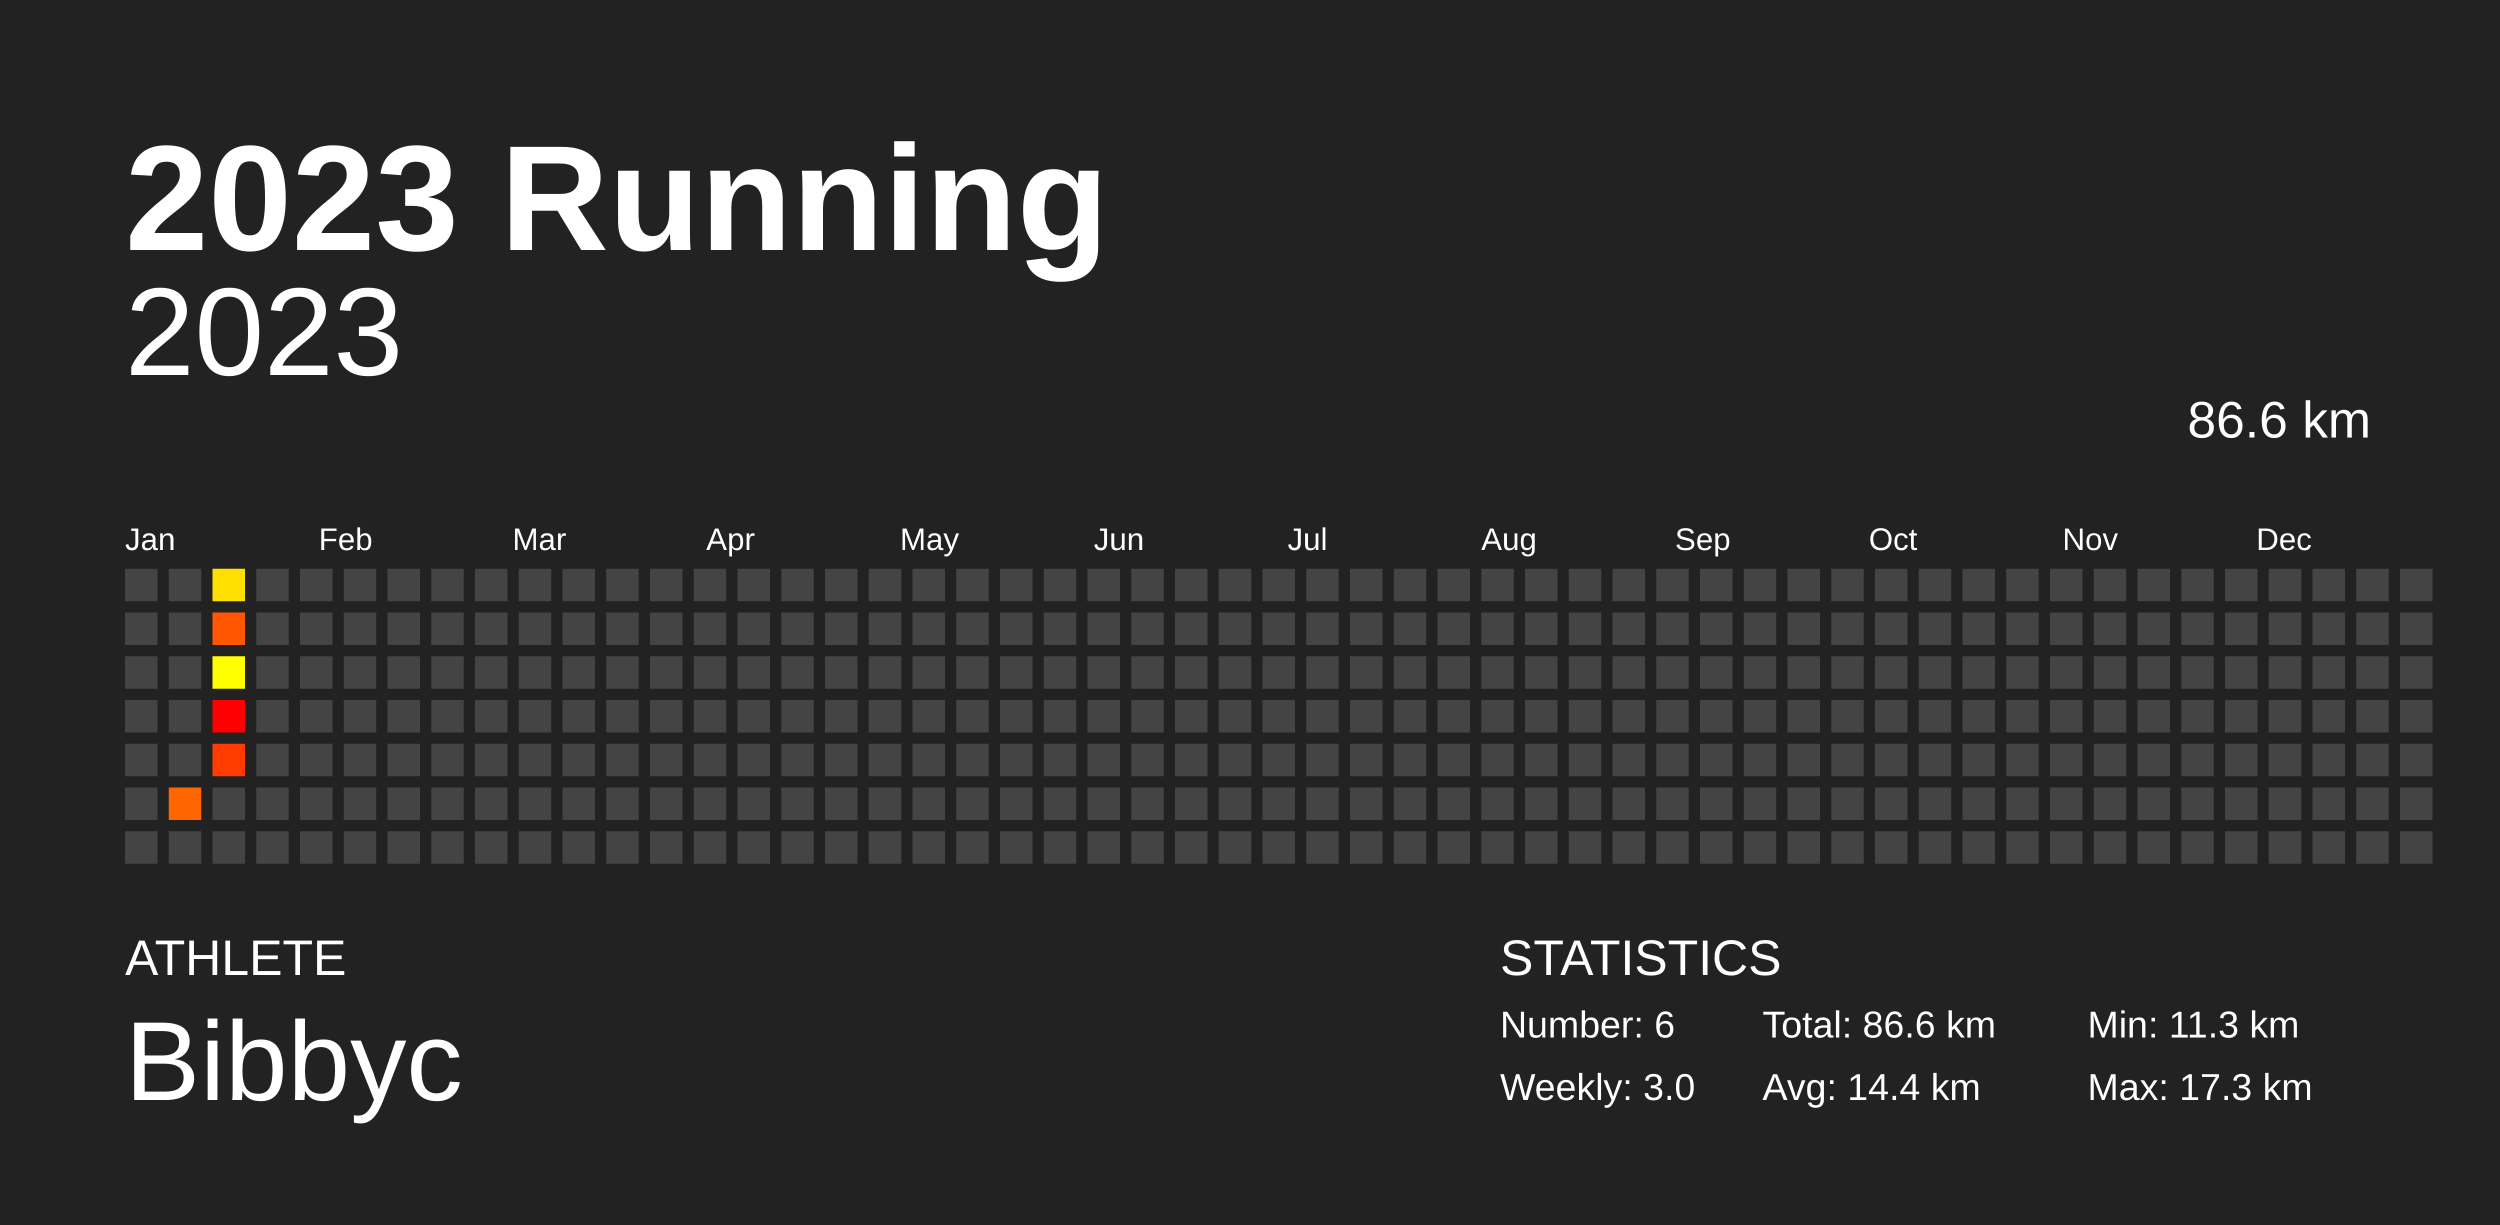
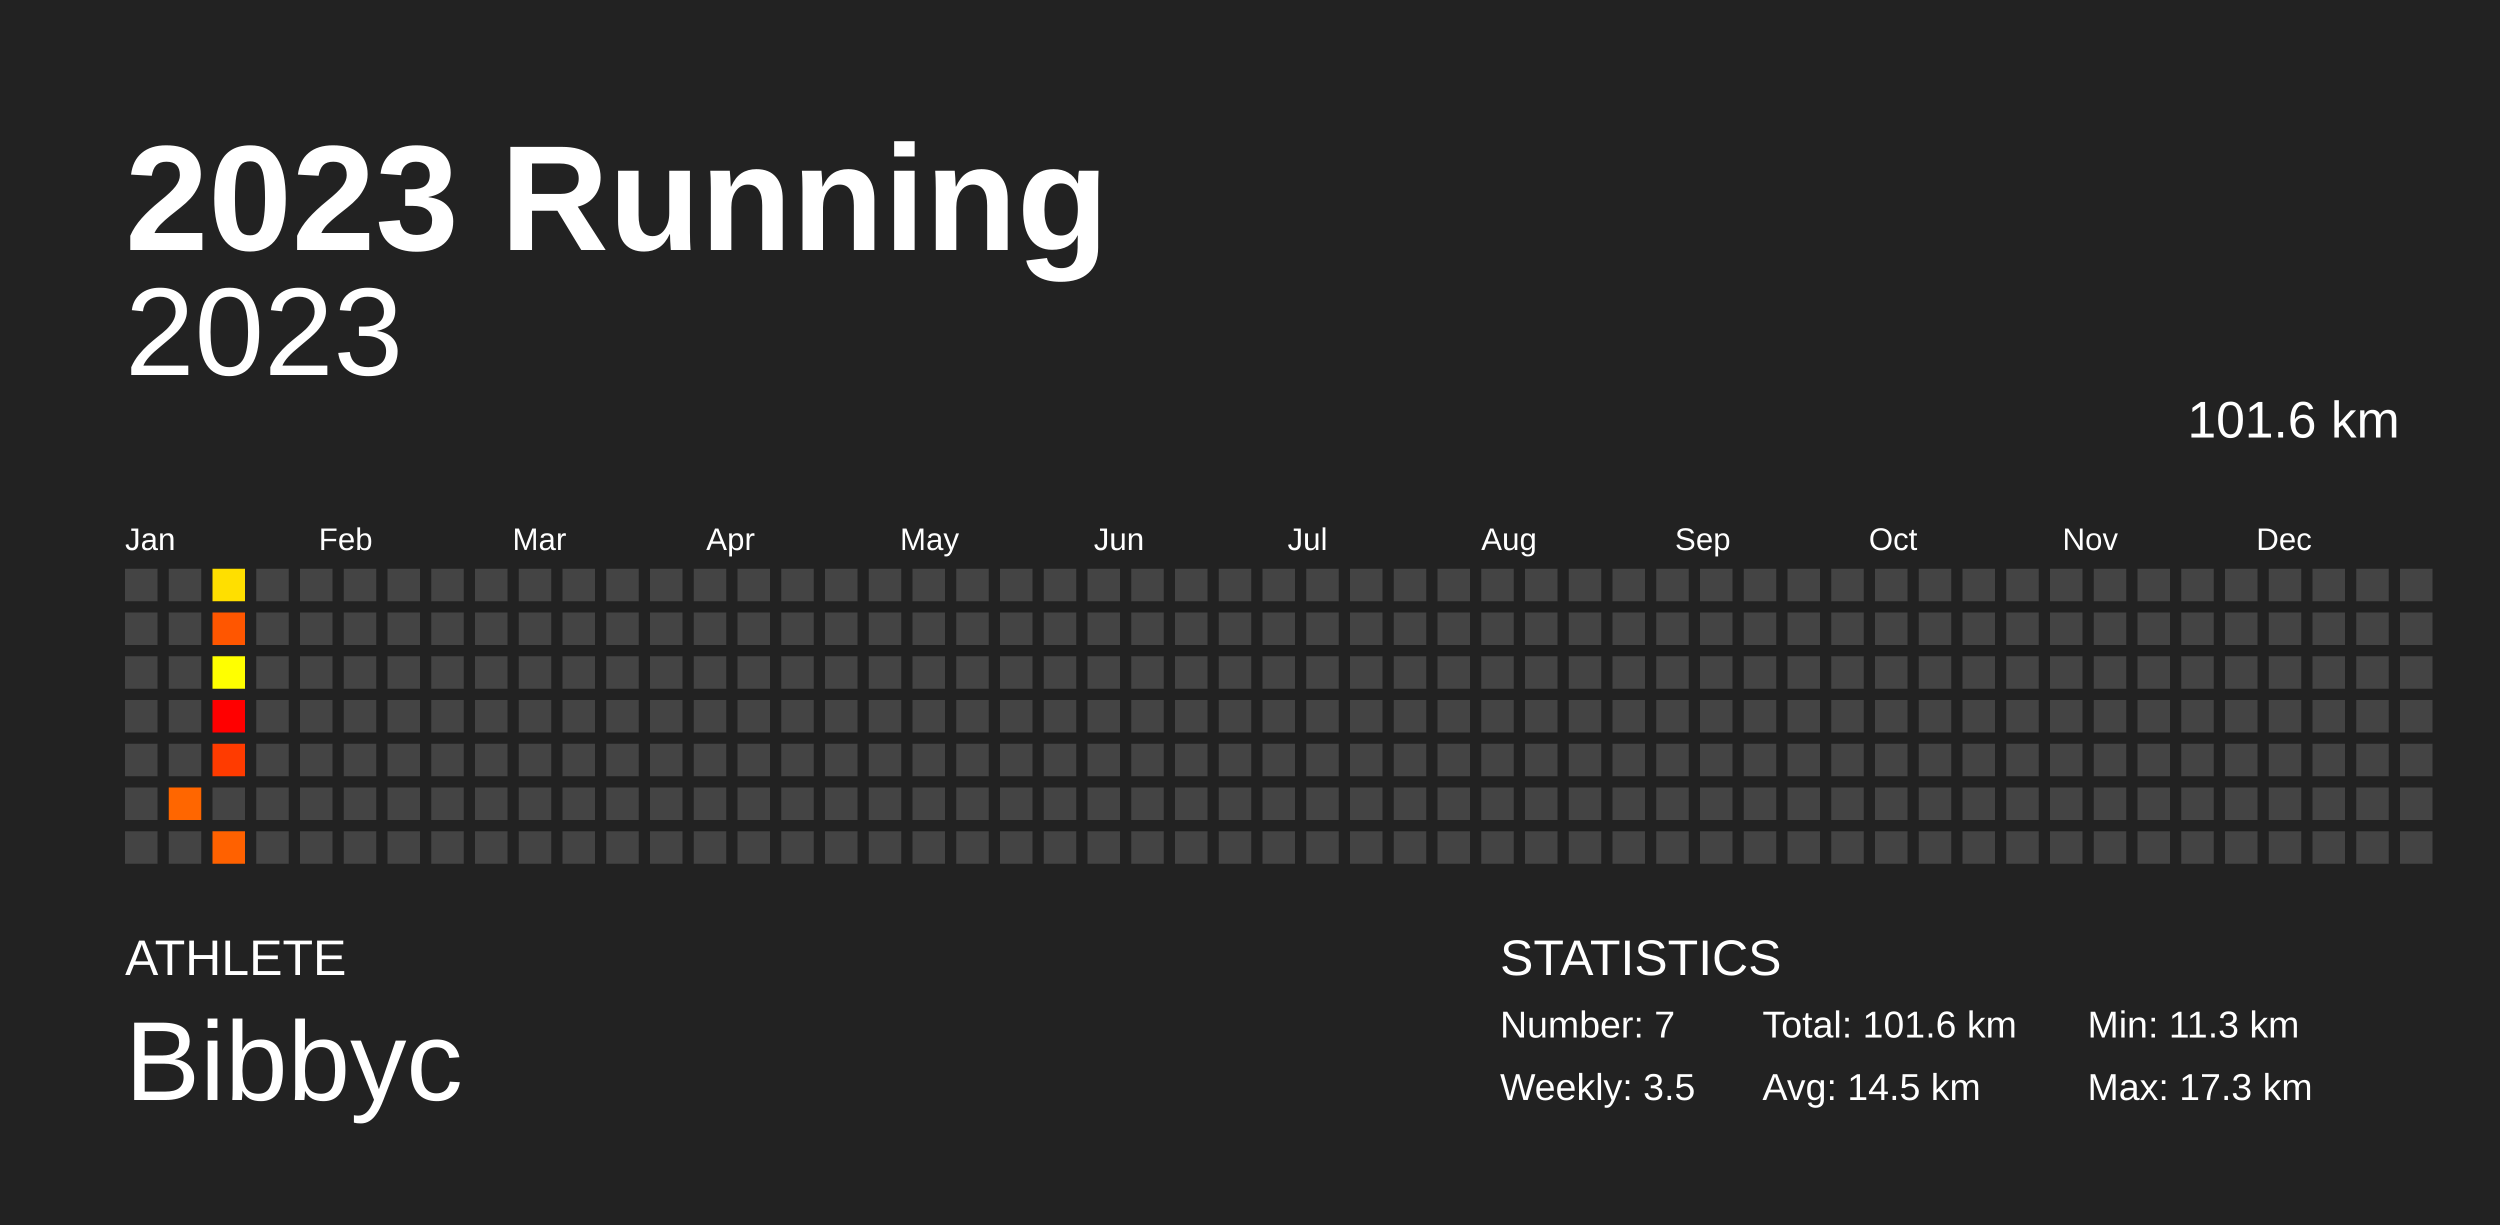
<svg xmlns="http://www.w3.org/2000/svg" baseProfile="full" height="98mm" version="1.1" viewBox="0,0,200,98" width="200mm">
  <defs />
  <rect fill="#222222" height="98" width="200" x="0" y="0" />
  <text fill="#FFFFFF" style="font-size:12px; font-family:Arial; font-weight:bold;" x="10" y="20">2023 Running</text>
  <text fill="#FFFFFF" style="font-size:4px; font-family:Arial" x="10" y="78">ATHLETE</text>
  <text fill="#FFFFFF" style="font-size:9px; font-family:Arial" x="10" y="88">Bibbyc</text>
  <text fill="#FFFFFF" style="font-size:4px; font-family:Arial" x="120" y="78">STATISTICS</text>
-   <text fill="#FFFFFF" style="font-size:3px; font-family:Arial" x="120" y="83">Number: 6</text>
-   <text fill="#FFFFFF" style="font-size:3px; font-family:Arial" x="120" y="88">Weekly: 3.0</text>
-   <text fill="#FFFFFF" style="font-size:3px; font-family:Arial" x="141" y="83">Total: 86.6 km</text>
-   <text fill="#FFFFFF" style="font-size:3px; font-family:Arial" x="141" y="88">Avg: 14.4 km</text>
+   <text fill="#FFFFFF" style="font-size:3px; font-family:Arial" x="120" y="83">Number: 7</text>
+   <text fill="#FFFFFF" style="font-size:3px; font-family:Arial" x="120" y="88">Weekly: 3.5</text>
+   <text fill="#FFFFFF" style="font-size:3px; font-family:Arial" x="141" y="83">Total: 101.6 km</text>
+   <text fill="#FFFFFF" style="font-size:3px; font-family:Arial" x="141" y="88">Avg: 14.5 km</text>
  <text fill="#FFFFFF" style="font-size:3px; font-family:Arial" x="167" y="83">Min: 11.3 km</text>
  <text fill="#FFFFFF" style="font-size:3px; font-family:Arial" x="167" y="88">Max: 17.3 km</text>
  <text alignment-baseline="hanging" fill="#FFFFFF" style="font-size:10.0px; font-family:Arial;" x="10" y="30">2023</text>
-   <text alignment-baseline="hanging" fill="#FFFFFF" style="font-size:4.125px; font-family:Arial;" x="175" y="35">86.6 km</text>
+   <text alignment-baseline="hanging" fill="#FFFFFF" style="font-size:4.125px; font-family:Arial;" x="175" y="35">101.6 km</text>
  <text fill="#FFFFFF" style="font-size:2.5px; font-family:Arial" x="10.0" y="44">Jan</text>
  <text fill="#FFFFFF" style="font-size:2.5px; font-family:Arial" x="25.5" y="44">Feb</text>
  <text fill="#FFFFFF" style="font-size:2.5px; font-family:Arial" x="41.0" y="44">Mar</text>
  <text fill="#FFFFFF" style="font-size:2.5px; font-family:Arial" x="56.5" y="44">Apr</text>
  <text fill="#FFFFFF" style="font-size:2.5px; font-family:Arial" x="72.0" y="44">May</text>
  <text fill="#FFFFFF" style="font-size:2.5px; font-family:Arial" x="87.5" y="44">Jun</text>
  <text fill="#FFFFFF" style="font-size:2.5px; font-family:Arial" x="103.0" y="44">Jul</text>
  <text fill="#FFFFFF" style="font-size:2.5px; font-family:Arial" x="118.5" y="44">Aug</text>
  <text fill="#FFFFFF" style="font-size:2.5px; font-family:Arial" x="134.0" y="44">Sep</text>
  <text fill="#FFFFFF" style="font-size:2.5px; font-family:Arial" x="149.5" y="44">Oct</text>
  <text fill="#FFFFFF" style="font-size:2.5px; font-family:Arial" x="165.0" y="44">Nov</text>
  <text fill="#FFFFFF" style="font-size:2.5px; font-family:Arial" x="180.5" y="44">Dec</text>
  <rect fill="#444444" height="2.6" width="2.6" x="10.0" y="45.5" />
  <rect fill="#444444" height="2.6" width="2.6" x="10.0" y="49.0" />
  <rect fill="#444444" height="2.6" width="2.6" x="10.0" y="52.5" />
  <rect fill="#444444" height="2.6" width="2.6" x="10.0" y="56.0" />
  <rect fill="#444444" height="2.6" width="2.6" x="10.0" y="59.5" />
  <rect fill="#444444" height="2.6" width="2.6" x="10.0" y="63.0" />
  <rect fill="#444444" height="2.6" width="2.6" x="10.0" y="66.5" />
  <rect fill="#444444" height="2.6" width="2.6" x="13.5" y="45.5" />
  <rect fill="#444444" height="2.6" width="2.6" x="13.5" y="49.0" />
  <rect fill="#444444" height="2.6" width="2.6" x="13.5" y="52.5" />
  <rect fill="#444444" height="2.6" width="2.6" x="13.5" y="56.0" />
  <rect fill="#444444" height="2.6" width="2.6" x="13.5" y="59.5" />
  <rect fill="#ff6600" height="2.6" width="2.6" x="13.5" y="63.0" />
  <rect fill="#444444" height="2.6" width="2.6" x="13.5" y="66.5" />
  <rect fill="#ffdf00" height="2.6" width="2.6" x="17.0" y="45.5" />
  <rect fill="#ff5600" height="2.6" width="2.6" x="17.0" y="49.0" />
  <rect fill="#ffff00" height="2.6" width="2.6" x="17.0" y="52.5" />
  <rect fill="#ff0000" height="2.6" width="2.6" x="17.0" y="56.0" />
  <rect fill="#ff3b00" height="2.6" width="2.6" x="17.0" y="59.5" />
  <rect fill="#444444" height="2.6" width="2.6" x="17.0" y="63.0" />
-   <rect fill="#444444" height="2.6" width="2.6" x="17.0" y="66.5" />
+   <rect fill="#ff6100" height="2.6" width="2.6" x="17.0" y="66.5" />
  <rect fill="#444444" height="2.6" width="2.6" x="20.5" y="45.5" />
  <rect fill="#444444" height="2.6" width="2.6" x="20.5" y="49.0" />
  <rect fill="#444444" height="2.6" width="2.6" x="20.5" y="52.5" />
  <rect fill="#444444" height="2.6" width="2.6" x="20.5" y="56.0" />
  <rect fill="#444444" height="2.6" width="2.6" x="20.5" y="59.5" />
  <rect fill="#444444" height="2.6" width="2.6" x="20.5" y="63.0" />
  <rect fill="#444444" height="2.6" width="2.6" x="20.5" y="66.5" />
  <rect fill="#444444" height="2.6" width="2.6" x="24.0" y="45.5" />
  <rect fill="#444444" height="2.6" width="2.6" x="24.0" y="49.0" />
  <rect fill="#444444" height="2.6" width="2.6" x="24.0" y="52.5" />
  <rect fill="#444444" height="2.6" width="2.6" x="24.0" y="56.0" />
  <rect fill="#444444" height="2.6" width="2.6" x="24.0" y="59.5" />
  <rect fill="#444444" height="2.6" width="2.6" x="24.0" y="63.0" />
  <rect fill="#444444" height="2.6" width="2.6" x="24.0" y="66.5" />
  <rect fill="#444444" height="2.6" width="2.6" x="27.5" y="45.5" />
  <rect fill="#444444" height="2.6" width="2.6" x="27.5" y="49.0" />
  <rect fill="#444444" height="2.6" width="2.6" x="27.5" y="52.5" />
  <rect fill="#444444" height="2.6" width="2.6" x="27.5" y="56.0" />
  <rect fill="#444444" height="2.6" width="2.6" x="27.5" y="59.5" />
  <rect fill="#444444" height="2.6" width="2.6" x="27.5" y="63.0" />
  <rect fill="#444444" height="2.6" width="2.6" x="27.5" y="66.5" />
  <rect fill="#444444" height="2.6" width="2.6" x="31.0" y="45.5" />
  <rect fill="#444444" height="2.6" width="2.6" x="31.0" y="49.0" />
  <rect fill="#444444" height="2.6" width="2.6" x="31.0" y="52.5" />
  <rect fill="#444444" height="2.6" width="2.6" x="31.0" y="56.0" />
  <rect fill="#444444" height="2.6" width="2.6" x="31.0" y="59.5" />
  <rect fill="#444444" height="2.6" width="2.6" x="31.0" y="63.0" />
  <rect fill="#444444" height="2.6" width="2.6" x="31.0" y="66.5" />
  <rect fill="#444444" height="2.6" width="2.6" x="34.5" y="45.5" />
  <rect fill="#444444" height="2.6" width="2.6" x="34.5" y="49.0" />
  <rect fill="#444444" height="2.6" width="2.6" x="34.5" y="52.5" />
  <rect fill="#444444" height="2.6" width="2.6" x="34.5" y="56.0" />
  <rect fill="#444444" height="2.6" width="2.6" x="34.5" y="59.5" />
  <rect fill="#444444" height="2.6" width="2.6" x="34.5" y="63.0" />
  <rect fill="#444444" height="2.6" width="2.6" x="34.5" y="66.5" />
  <rect fill="#444444" height="2.6" width="2.6" x="38.0" y="45.5" />
  <rect fill="#444444" height="2.6" width="2.6" x="38.0" y="49.0" />
  <rect fill="#444444" height="2.6" width="2.6" x="38.0" y="52.5" />
  <rect fill="#444444" height="2.6" width="2.6" x="38.0" y="56.0" />
  <rect fill="#444444" height="2.6" width="2.6" x="38.0" y="59.5" />
  <rect fill="#444444" height="2.6" width="2.6" x="38.0" y="63.0" />
  <rect fill="#444444" height="2.6" width="2.6" x="38.0" y="66.5" />
  <rect fill="#444444" height="2.6" width="2.6" x="41.5" y="45.5" />
  <rect fill="#444444" height="2.6" width="2.6" x="41.5" y="49.0" />
  <rect fill="#444444" height="2.6" width="2.6" x="41.5" y="52.5" />
  <rect fill="#444444" height="2.6" width="2.6" x="41.5" y="56.0" />
  <rect fill="#444444" height="2.6" width="2.6" x="41.5" y="59.5" />
  <rect fill="#444444" height="2.6" width="2.6" x="41.5" y="63.0" />
  <rect fill="#444444" height="2.6" width="2.6" x="41.5" y="66.5" />
  <rect fill="#444444" height="2.6" width="2.6" x="45.0" y="45.5" />
  <rect fill="#444444" height="2.6" width="2.6" x="45.0" y="49.0" />
  <rect fill="#444444" height="2.6" width="2.6" x="45.0" y="52.5" />
  <rect fill="#444444" height="2.6" width="2.6" x="45.0" y="56.0" />
  <rect fill="#444444" height="2.6" width="2.6" x="45.0" y="59.5" />
  <rect fill="#444444" height="2.6" width="2.6" x="45.0" y="63.0" />
  <rect fill="#444444" height="2.6" width="2.6" x="45.0" y="66.5" />
  <rect fill="#444444" height="2.6" width="2.6" x="48.5" y="45.5" />
  <rect fill="#444444" height="2.6" width="2.6" x="48.5" y="49.0" />
  <rect fill="#444444" height="2.6" width="2.6" x="48.5" y="52.5" />
  <rect fill="#444444" height="2.6" width="2.6" x="48.5" y="56.0" />
  <rect fill="#444444" height="2.6" width="2.6" x="48.5" y="59.5" />
  <rect fill="#444444" height="2.6" width="2.6" x="48.5" y="63.0" />
  <rect fill="#444444" height="2.6" width="2.6" x="48.5" y="66.5" />
  <rect fill="#444444" height="2.6" width="2.6" x="52.0" y="45.5" />
  <rect fill="#444444" height="2.6" width="2.6" x="52.0" y="49.0" />
  <rect fill="#444444" height="2.6" width="2.6" x="52.0" y="52.5" />
  <rect fill="#444444" height="2.6" width="2.6" x="52.0" y="56.0" />
  <rect fill="#444444" height="2.6" width="2.6" x="52.0" y="59.5" />
  <rect fill="#444444" height="2.6" width="2.6" x="52.0" y="63.0" />
  <rect fill="#444444" height="2.6" width="2.6" x="52.0" y="66.5" />
  <rect fill="#444444" height="2.6" width="2.6" x="55.5" y="45.5" />
  <rect fill="#444444" height="2.6" width="2.6" x="55.5" y="49.0" />
  <rect fill="#444444" height="2.6" width="2.6" x="55.5" y="52.5" />
  <rect fill="#444444" height="2.6" width="2.6" x="55.5" y="56.0" />
  <rect fill="#444444" height="2.6" width="2.6" x="55.5" y="59.5" />
  <rect fill="#444444" height="2.6" width="2.6" x="55.5" y="63.0" />
  <rect fill="#444444" height="2.6" width="2.6" x="55.5" y="66.5" />
  <rect fill="#444444" height="2.6" width="2.6" x="59.0" y="45.5" />
  <rect fill="#444444" height="2.6" width="2.6" x="59.0" y="49.0" />
  <rect fill="#444444" height="2.6" width="2.6" x="59.0" y="52.5" />
  <rect fill="#444444" height="2.6" width="2.6" x="59.0" y="56.0" />
  <rect fill="#444444" height="2.6" width="2.6" x="59.0" y="59.5" />
  <rect fill="#444444" height="2.6" width="2.6" x="59.0" y="63.0" />
  <rect fill="#444444" height="2.6" width="2.6" x="59.0" y="66.5" />
  <rect fill="#444444" height="2.6" width="2.6" x="62.5" y="45.5" />
  <rect fill="#444444" height="2.6" width="2.6" x="62.5" y="49.0" />
  <rect fill="#444444" height="2.6" width="2.6" x="62.5" y="52.5" />
  <rect fill="#444444" height="2.6" width="2.6" x="62.5" y="56.0" />
  <rect fill="#444444" height="2.6" width="2.6" x="62.5" y="59.5" />
  <rect fill="#444444" height="2.6" width="2.6" x="62.5" y="63.0" />
  <rect fill="#444444" height="2.6" width="2.6" x="62.5" y="66.5" />
  <rect fill="#444444" height="2.6" width="2.6" x="66.0" y="45.5" />
  <rect fill="#444444" height="2.6" width="2.6" x="66.0" y="49.0" />
  <rect fill="#444444" height="2.6" width="2.6" x="66.0" y="52.5" />
  <rect fill="#444444" height="2.6" width="2.6" x="66.0" y="56.0" />
  <rect fill="#444444" height="2.6" width="2.6" x="66.0" y="59.5" />
  <rect fill="#444444" height="2.6" width="2.6" x="66.0" y="63.0" />
  <rect fill="#444444" height="2.6" width="2.6" x="66.0" y="66.5" />
  <rect fill="#444444" height="2.6" width="2.6" x="69.5" y="45.5" />
  <rect fill="#444444" height="2.6" width="2.6" x="69.5" y="49.0" />
  <rect fill="#444444" height="2.6" width="2.6" x="69.5" y="52.5" />
  <rect fill="#444444" height="2.6" width="2.6" x="69.5" y="56.0" />
  <rect fill="#444444" height="2.6" width="2.6" x="69.5" y="59.5" />
  <rect fill="#444444" height="2.6" width="2.6" x="69.5" y="63.0" />
  <rect fill="#444444" height="2.6" width="2.6" x="69.5" y="66.5" />
  <rect fill="#444444" height="2.6" width="2.6" x="73.0" y="45.5" />
  <rect fill="#444444" height="2.6" width="2.6" x="73.0" y="49.0" />
  <rect fill="#444444" height="2.6" width="2.6" x="73.0" y="52.5" />
  <rect fill="#444444" height="2.6" width="2.6" x="73.0" y="56.0" />
  <rect fill="#444444" height="2.6" width="2.6" x="73.0" y="59.5" />
  <rect fill="#444444" height="2.6" width="2.6" x="73.0" y="63.0" />
  <rect fill="#444444" height="2.6" width="2.6" x="73.0" y="66.5" />
  <rect fill="#444444" height="2.6" width="2.6" x="76.5" y="45.5" />
  <rect fill="#444444" height="2.6" width="2.6" x="76.5" y="49.0" />
  <rect fill="#444444" height="2.6" width="2.6" x="76.5" y="52.5" />
  <rect fill="#444444" height="2.6" width="2.6" x="76.5" y="56.0" />
  <rect fill="#444444" height="2.6" width="2.6" x="76.5" y="59.5" />
  <rect fill="#444444" height="2.6" width="2.6" x="76.5" y="63.0" />
  <rect fill="#444444" height="2.6" width="2.6" x="76.5" y="66.5" />
  <rect fill="#444444" height="2.6" width="2.6" x="80.0" y="45.5" />
  <rect fill="#444444" height="2.6" width="2.6" x="80.0" y="49.0" />
  <rect fill="#444444" height="2.6" width="2.6" x="80.0" y="52.5" />
  <rect fill="#444444" height="2.6" width="2.6" x="80.0" y="56.0" />
  <rect fill="#444444" height="2.6" width="2.6" x="80.0" y="59.5" />
  <rect fill="#444444" height="2.6" width="2.6" x="80.0" y="63.0" />
  <rect fill="#444444" height="2.6" width="2.6" x="80.0" y="66.5" />
  <rect fill="#444444" height="2.6" width="2.6" x="83.5" y="45.5" />
  <rect fill="#444444" height="2.6" width="2.6" x="83.5" y="49.0" />
  <rect fill="#444444" height="2.6" width="2.6" x="83.5" y="52.5" />
  <rect fill="#444444" height="2.6" width="2.6" x="83.5" y="56.0" />
  <rect fill="#444444" height="2.6" width="2.6" x="83.5" y="59.5" />
  <rect fill="#444444" height="2.6" width="2.6" x="83.5" y="63.0" />
  <rect fill="#444444" height="2.6" width="2.6" x="83.5" y="66.5" />
  <rect fill="#444444" height="2.6" width="2.6" x="87.0" y="45.5" />
  <rect fill="#444444" height="2.6" width="2.6" x="87.0" y="49.0" />
  <rect fill="#444444" height="2.6" width="2.6" x="87.0" y="52.5" />
  <rect fill="#444444" height="2.6" width="2.6" x="87.0" y="56.0" />
  <rect fill="#444444" height="2.6" width="2.6" x="87.0" y="59.5" />
  <rect fill="#444444" height="2.6" width="2.6" x="87.0" y="63.0" />
  <rect fill="#444444" height="2.6" width="2.6" x="87.0" y="66.5" />
  <rect fill="#444444" height="2.6" width="2.6" x="90.5" y="45.5" />
  <rect fill="#444444" height="2.6" width="2.6" x="90.5" y="49.0" />
  <rect fill="#444444" height="2.6" width="2.6" x="90.5" y="52.5" />
  <rect fill="#444444" height="2.6" width="2.6" x="90.5" y="56.0" />
  <rect fill="#444444" height="2.6" width="2.6" x="90.5" y="59.5" />
  <rect fill="#444444" height="2.6" width="2.6" x="90.5" y="63.0" />
  <rect fill="#444444" height="2.6" width="2.6" x="90.5" y="66.5" />
  <rect fill="#444444" height="2.6" width="2.6" x="94.0" y="45.5" />
  <rect fill="#444444" height="2.6" width="2.6" x="94.0" y="49.0" />
  <rect fill="#444444" height="2.6" width="2.6" x="94.0" y="52.5" />
  <rect fill="#444444" height="2.6" width="2.6" x="94.0" y="56.0" />
  <rect fill="#444444" height="2.6" width="2.6" x="94.0" y="59.5" />
  <rect fill="#444444" height="2.6" width="2.6" x="94.0" y="63.0" />
  <rect fill="#444444" height="2.6" width="2.6" x="94.0" y="66.5" />
  <rect fill="#444444" height="2.6" width="2.6" x="97.5" y="45.5" />
  <rect fill="#444444" height="2.6" width="2.6" x="97.5" y="49.0" />
  <rect fill="#444444" height="2.6" width="2.6" x="97.5" y="52.5" />
  <rect fill="#444444" height="2.6" width="2.6" x="97.5" y="56.0" />
  <rect fill="#444444" height="2.6" width="2.6" x="97.5" y="59.5" />
  <rect fill="#444444" height="2.6" width="2.6" x="97.5" y="63.0" />
  <rect fill="#444444" height="2.6" width="2.6" x="97.5" y="66.5" />
  <rect fill="#444444" height="2.6" width="2.6" x="101.0" y="45.5" />
  <rect fill="#444444" height="2.6" width="2.6" x="101.0" y="49.0" />
  <rect fill="#444444" height="2.6" width="2.6" x="101.0" y="52.5" />
  <rect fill="#444444" height="2.6" width="2.6" x="101.0" y="56.0" />
  <rect fill="#444444" height="2.6" width="2.6" x="101.0" y="59.5" />
  <rect fill="#444444" height="2.6" width="2.6" x="101.0" y="63.0" />
  <rect fill="#444444" height="2.6" width="2.6" x="101.0" y="66.5" />
  <rect fill="#444444" height="2.6" width="2.6" x="104.5" y="45.5" />
  <rect fill="#444444" height="2.6" width="2.6" x="104.5" y="49.0" />
  <rect fill="#444444" height="2.6" width="2.6" x="104.5" y="52.5" />
  <rect fill="#444444" height="2.6" width="2.6" x="104.5" y="56.0" />
  <rect fill="#444444" height="2.6" width="2.6" x="104.5" y="59.5" />
  <rect fill="#444444" height="2.6" width="2.6" x="104.5" y="63.0" />
  <rect fill="#444444" height="2.6" width="2.6" x="104.5" y="66.5" />
  <rect fill="#444444" height="2.6" width="2.6" x="108.0" y="45.5" />
  <rect fill="#444444" height="2.6" width="2.6" x="108.0" y="49.0" />
  <rect fill="#444444" height="2.6" width="2.6" x="108.0" y="52.5" />
  <rect fill="#444444" height="2.6" width="2.6" x="108.0" y="56.0" />
  <rect fill="#444444" height="2.6" width="2.6" x="108.0" y="59.5" />
  <rect fill="#444444" height="2.6" width="2.6" x="108.0" y="63.0" />
  <rect fill="#444444" height="2.6" width="2.6" x="108.0" y="66.5" />
  <rect fill="#444444" height="2.6" width="2.6" x="111.5" y="45.5" />
  <rect fill="#444444" height="2.6" width="2.6" x="111.5" y="49.0" />
  <rect fill="#444444" height="2.6" width="2.6" x="111.5" y="52.5" />
  <rect fill="#444444" height="2.6" width="2.6" x="111.5" y="56.0" />
  <rect fill="#444444" height="2.6" width="2.6" x="111.5" y="59.5" />
  <rect fill="#444444" height="2.6" width="2.6" x="111.5" y="63.0" />
  <rect fill="#444444" height="2.6" width="2.6" x="111.5" y="66.5" />
  <rect fill="#444444" height="2.6" width="2.6" x="115.0" y="45.5" />
  <rect fill="#444444" height="2.6" width="2.6" x="115.0" y="49.0" />
  <rect fill="#444444" height="2.6" width="2.6" x="115.0" y="52.5" />
  <rect fill="#444444" height="2.6" width="2.6" x="115.0" y="56.0" />
  <rect fill="#444444" height="2.6" width="2.6" x="115.0" y="59.5" />
  <rect fill="#444444" height="2.6" width="2.6" x="115.0" y="63.0" />
  <rect fill="#444444" height="2.6" width="2.6" x="115.0" y="66.5" />
  <rect fill="#444444" height="2.6" width="2.6" x="118.5" y="45.5" />
  <rect fill="#444444" height="2.6" width="2.6" x="118.5" y="49.0" />
  <rect fill="#444444" height="2.6" width="2.6" x="118.5" y="52.5" />
  <rect fill="#444444" height="2.6" width="2.6" x="118.5" y="56.0" />
  <rect fill="#444444" height="2.6" width="2.6" x="118.5" y="59.5" />
  <rect fill="#444444" height="2.6" width="2.6" x="118.5" y="63.0" />
  <rect fill="#444444" height="2.6" width="2.6" x="118.5" y="66.5" />
  <rect fill="#444444" height="2.6" width="2.6" x="122.0" y="45.5" />
  <rect fill="#444444" height="2.6" width="2.6" x="122.0" y="49.0" />
  <rect fill="#444444" height="2.6" width="2.6" x="122.0" y="52.5" />
  <rect fill="#444444" height="2.6" width="2.6" x="122.0" y="56.0" />
  <rect fill="#444444" height="2.6" width="2.6" x="122.0" y="59.5" />
  <rect fill="#444444" height="2.6" width="2.6" x="122.0" y="63.0" />
  <rect fill="#444444" height="2.6" width="2.6" x="122.0" y="66.5" />
  <rect fill="#444444" height="2.6" width="2.6" x="125.5" y="45.5" />
  <rect fill="#444444" height="2.6" width="2.6" x="125.5" y="49.0" />
  <rect fill="#444444" height="2.6" width="2.6" x="125.5" y="52.5" />
  <rect fill="#444444" height="2.6" width="2.6" x="125.5" y="56.0" />
  <rect fill="#444444" height="2.6" width="2.6" x="125.5" y="59.5" />
  <rect fill="#444444" height="2.6" width="2.6" x="125.5" y="63.0" />
  <rect fill="#444444" height="2.6" width="2.6" x="125.5" y="66.5" />
  <rect fill="#444444" height="2.6" width="2.6" x="129.0" y="45.5" />
  <rect fill="#444444" height="2.6" width="2.6" x="129.0" y="49.0" />
  <rect fill="#444444" height="2.6" width="2.6" x="129.0" y="52.5" />
  <rect fill="#444444" height="2.6" width="2.6" x="129.0" y="56.0" />
  <rect fill="#444444" height="2.6" width="2.6" x="129.0" y="59.5" />
  <rect fill="#444444" height="2.6" width="2.6" x="129.0" y="63.0" />
  <rect fill="#444444" height="2.6" width="2.6" x="129.0" y="66.5" />
  <rect fill="#444444" height="2.6" width="2.6" x="132.5" y="45.5" />
  <rect fill="#444444" height="2.6" width="2.6" x="132.5" y="49.0" />
  <rect fill="#444444" height="2.6" width="2.6" x="132.5" y="52.5" />
  <rect fill="#444444" height="2.6" width="2.6" x="132.5" y="56.0" />
  <rect fill="#444444" height="2.6" width="2.6" x="132.5" y="59.5" />
  <rect fill="#444444" height="2.6" width="2.6" x="132.5" y="63.0" />
  <rect fill="#444444" height="2.6" width="2.6" x="132.5" y="66.5" />
  <rect fill="#444444" height="2.6" width="2.6" x="136.0" y="45.5" />
  <rect fill="#444444" height="2.6" width="2.6" x="136.0" y="49.0" />
  <rect fill="#444444" height="2.6" width="2.6" x="136.0" y="52.5" />
  <rect fill="#444444" height="2.6" width="2.6" x="136.0" y="56.0" />
  <rect fill="#444444" height="2.6" width="2.6" x="136.0" y="59.5" />
  <rect fill="#444444" height="2.6" width="2.6" x="136.0" y="63.0" />
  <rect fill="#444444" height="2.6" width="2.6" x="136.0" y="66.5" />
  <rect fill="#444444" height="2.6" width="2.6" x="139.5" y="45.5" />
  <rect fill="#444444" height="2.6" width="2.6" x="139.5" y="49.0" />
  <rect fill="#444444" height="2.6" width="2.6" x="139.5" y="52.5" />
  <rect fill="#444444" height="2.6" width="2.6" x="139.5" y="56.0" />
  <rect fill="#444444" height="2.6" width="2.6" x="139.5" y="59.5" />
  <rect fill="#444444" height="2.6" width="2.6" x="139.5" y="63.0" />
  <rect fill="#444444" height="2.6" width="2.6" x="139.5" y="66.5" />
  <rect fill="#444444" height="2.6" width="2.6" x="143.0" y="45.5" />
  <rect fill="#444444" height="2.6" width="2.6" x="143.0" y="49.0" />
  <rect fill="#444444" height="2.6" width="2.6" x="143.0" y="52.5" />
  <rect fill="#444444" height="2.6" width="2.6" x="143.0" y="56.0" />
  <rect fill="#444444" height="2.6" width="2.6" x="143.0" y="59.5" />
  <rect fill="#444444" height="2.6" width="2.6" x="143.0" y="63.0" />
  <rect fill="#444444" height="2.6" width="2.6" x="143.0" y="66.5" />
  <rect fill="#444444" height="2.6" width="2.6" x="146.5" y="45.5" />
  <rect fill="#444444" height="2.6" width="2.6" x="146.5" y="49.0" />
  <rect fill="#444444" height="2.6" width="2.6" x="146.5" y="52.5" />
  <rect fill="#444444" height="2.6" width="2.6" x="146.5" y="56.0" />
  <rect fill="#444444" height="2.6" width="2.6" x="146.5" y="59.5" />
  <rect fill="#444444" height="2.6" width="2.6" x="146.5" y="63.0" />
  <rect fill="#444444" height="2.6" width="2.6" x="146.5" y="66.5" />
  <rect fill="#444444" height="2.6" width="2.6" x="150.0" y="45.5" />
  <rect fill="#444444" height="2.6" width="2.6" x="150.0" y="49.0" />
  <rect fill="#444444" height="2.6" width="2.6" x="150.0" y="52.5" />
  <rect fill="#444444" height="2.6" width="2.6" x="150.0" y="56.0" />
  <rect fill="#444444" height="2.6" width="2.6" x="150.0" y="59.5" />
  <rect fill="#444444" height="2.6" width="2.6" x="150.0" y="63.0" />
  <rect fill="#444444" height="2.6" width="2.6" x="150.0" y="66.5" />
  <rect fill="#444444" height="2.6" width="2.6" x="153.5" y="45.5" />
  <rect fill="#444444" height="2.6" width="2.6" x="153.5" y="49.0" />
  <rect fill="#444444" height="2.6" width="2.6" x="153.5" y="52.5" />
  <rect fill="#444444" height="2.6" width="2.6" x="153.5" y="56.0" />
  <rect fill="#444444" height="2.6" width="2.6" x="153.5" y="59.5" />
  <rect fill="#444444" height="2.6" width="2.6" x="153.5" y="63.0" />
  <rect fill="#444444" height="2.6" width="2.6" x="153.5" y="66.5" />
  <rect fill="#444444" height="2.6" width="2.6" x="157.0" y="45.5" />
  <rect fill="#444444" height="2.6" width="2.6" x="157.0" y="49.0" />
  <rect fill="#444444" height="2.6" width="2.6" x="157.0" y="52.5" />
  <rect fill="#444444" height="2.6" width="2.6" x="157.0" y="56.0" />
  <rect fill="#444444" height="2.6" width="2.6" x="157.0" y="59.5" />
  <rect fill="#444444" height="2.6" width="2.6" x="157.0" y="63.0" />
  <rect fill="#444444" height="2.6" width="2.6" x="157.0" y="66.5" />
  <rect fill="#444444" height="2.6" width="2.6" x="160.5" y="45.5" />
  <rect fill="#444444" height="2.6" width="2.6" x="160.5" y="49.0" />
  <rect fill="#444444" height="2.6" width="2.6" x="160.5" y="52.5" />
  <rect fill="#444444" height="2.6" width="2.6" x="160.5" y="56.0" />
  <rect fill="#444444" height="2.6" width="2.6" x="160.5" y="59.5" />
  <rect fill="#444444" height="2.6" width="2.6" x="160.5" y="63.0" />
  <rect fill="#444444" height="2.6" width="2.6" x="160.5" y="66.5" />
  <rect fill="#444444" height="2.6" width="2.6" x="164.0" y="45.5" />
  <rect fill="#444444" height="2.6" width="2.6" x="164.0" y="49.0" />
  <rect fill="#444444" height="2.6" width="2.6" x="164.0" y="52.5" />
  <rect fill="#444444" height="2.6" width="2.6" x="164.0" y="56.0" />
  <rect fill="#444444" height="2.6" width="2.6" x="164.0" y="59.5" />
  <rect fill="#444444" height="2.6" width="2.6" x="164.0" y="63.0" />
  <rect fill="#444444" height="2.6" width="2.6" x="164.0" y="66.5" />
  <rect fill="#444444" height="2.6" width="2.6" x="167.5" y="45.5" />
  <rect fill="#444444" height="2.6" width="2.6" x="167.5" y="49.0" />
  <rect fill="#444444" height="2.6" width="2.6" x="167.5" y="52.5" />
  <rect fill="#444444" height="2.6" width="2.6" x="167.5" y="56.0" />
  <rect fill="#444444" height="2.6" width="2.6" x="167.5" y="59.5" />
  <rect fill="#444444" height="2.6" width="2.6" x="167.5" y="63.0" />
  <rect fill="#444444" height="2.6" width="2.6" x="167.5" y="66.5" />
  <rect fill="#444444" height="2.6" width="2.6" x="171.0" y="45.5" />
  <rect fill="#444444" height="2.6" width="2.6" x="171.0" y="49.0" />
  <rect fill="#444444" height="2.6" width="2.6" x="171.0" y="52.5" />
  <rect fill="#444444" height="2.6" width="2.6" x="171.0" y="56.0" />
  <rect fill="#444444" height="2.6" width="2.6" x="171.0" y="59.5" />
  <rect fill="#444444" height="2.6" width="2.6" x="171.0" y="63.0" />
  <rect fill="#444444" height="2.6" width="2.6" x="171.0" y="66.5" />
  <rect fill="#444444" height="2.6" width="2.6" x="174.5" y="45.5" />
  <rect fill="#444444" height="2.6" width="2.6" x="174.5" y="49.0" />
  <rect fill="#444444" height="2.6" width="2.6" x="174.5" y="52.5" />
  <rect fill="#444444" height="2.6" width="2.6" x="174.5" y="56.0" />
  <rect fill="#444444" height="2.6" width="2.6" x="174.5" y="59.5" />
  <rect fill="#444444" height="2.6" width="2.6" x="174.5" y="63.0" />
  <rect fill="#444444" height="2.6" width="2.6" x="174.5" y="66.5" />
  <rect fill="#444444" height="2.6" width="2.6" x="178.0" y="45.5" />
  <rect fill="#444444" height="2.6" width="2.6" x="178.0" y="49.0" />
  <rect fill="#444444" height="2.6" width="2.6" x="178.0" y="52.5" />
  <rect fill="#444444" height="2.6" width="2.6" x="178.0" y="56.0" />
  <rect fill="#444444" height="2.6" width="2.6" x="178.0" y="59.5" />
  <rect fill="#444444" height="2.6" width="2.6" x="178.0" y="63.0" />
  <rect fill="#444444" height="2.6" width="2.6" x="178.0" y="66.5" />
  <rect fill="#444444" height="2.6" width="2.6" x="181.5" y="45.5" />
  <rect fill="#444444" height="2.6" width="2.6" x="181.5" y="49.0" />
  <rect fill="#444444" height="2.6" width="2.6" x="181.5" y="52.5" />
  <rect fill="#444444" height="2.6" width="2.6" x="181.5" y="56.0" />
  <rect fill="#444444" height="2.6" width="2.6" x="181.5" y="59.5" />
  <rect fill="#444444" height="2.6" width="2.6" x="181.5" y="63.0" />
  <rect fill="#444444" height="2.6" width="2.6" x="181.5" y="66.5" />
  <rect fill="#444444" height="2.6" width="2.6" x="185.0" y="45.5" />
  <rect fill="#444444" height="2.6" width="2.6" x="185.0" y="49.0" />
  <rect fill="#444444" height="2.6" width="2.6" x="185.0" y="52.5" />
  <rect fill="#444444" height="2.6" width="2.6" x="185.0" y="56.0" />
  <rect fill="#444444" height="2.6" width="2.6" x="185.0" y="59.5" />
  <rect fill="#444444" height="2.6" width="2.6" x="185.0" y="63.0" />
  <rect fill="#444444" height="2.6" width="2.6" x="185.0" y="66.5" />
  <rect fill="#444444" height="2.6" width="2.6" x="188.5" y="45.5" />
  <rect fill="#444444" height="2.6" width="2.6" x="188.5" y="49.0" />
  <rect fill="#444444" height="2.6" width="2.6" x="188.5" y="52.5" />
  <rect fill="#444444" height="2.6" width="2.6" x="188.5" y="56.0" />
  <rect fill="#444444" height="2.6" width="2.6" x="188.5" y="59.5" />
  <rect fill="#444444" height="2.6" width="2.6" x="188.5" y="63.0" />
  <rect fill="#444444" height="2.6" width="2.6" x="188.5" y="66.5" />
  <rect fill="#444444" height="2.6" width="2.6" x="192.0" y="45.5" />
  <rect fill="#444444" height="2.6" width="2.6" x="192.0" y="49.0" />
  <rect fill="#444444" height="2.6" width="2.6" x="192.0" y="52.5" />
  <rect fill="#444444" height="2.6" width="2.6" x="192.0" y="56.0" />
  <rect fill="#444444" height="2.6" width="2.6" x="192.0" y="59.5" />
  <rect fill="#444444" height="2.6" width="2.6" x="192.0" y="63.0" />
  <rect fill="#444444" height="2.6" width="2.6" x="192.0" y="66.5" />
</svg>
